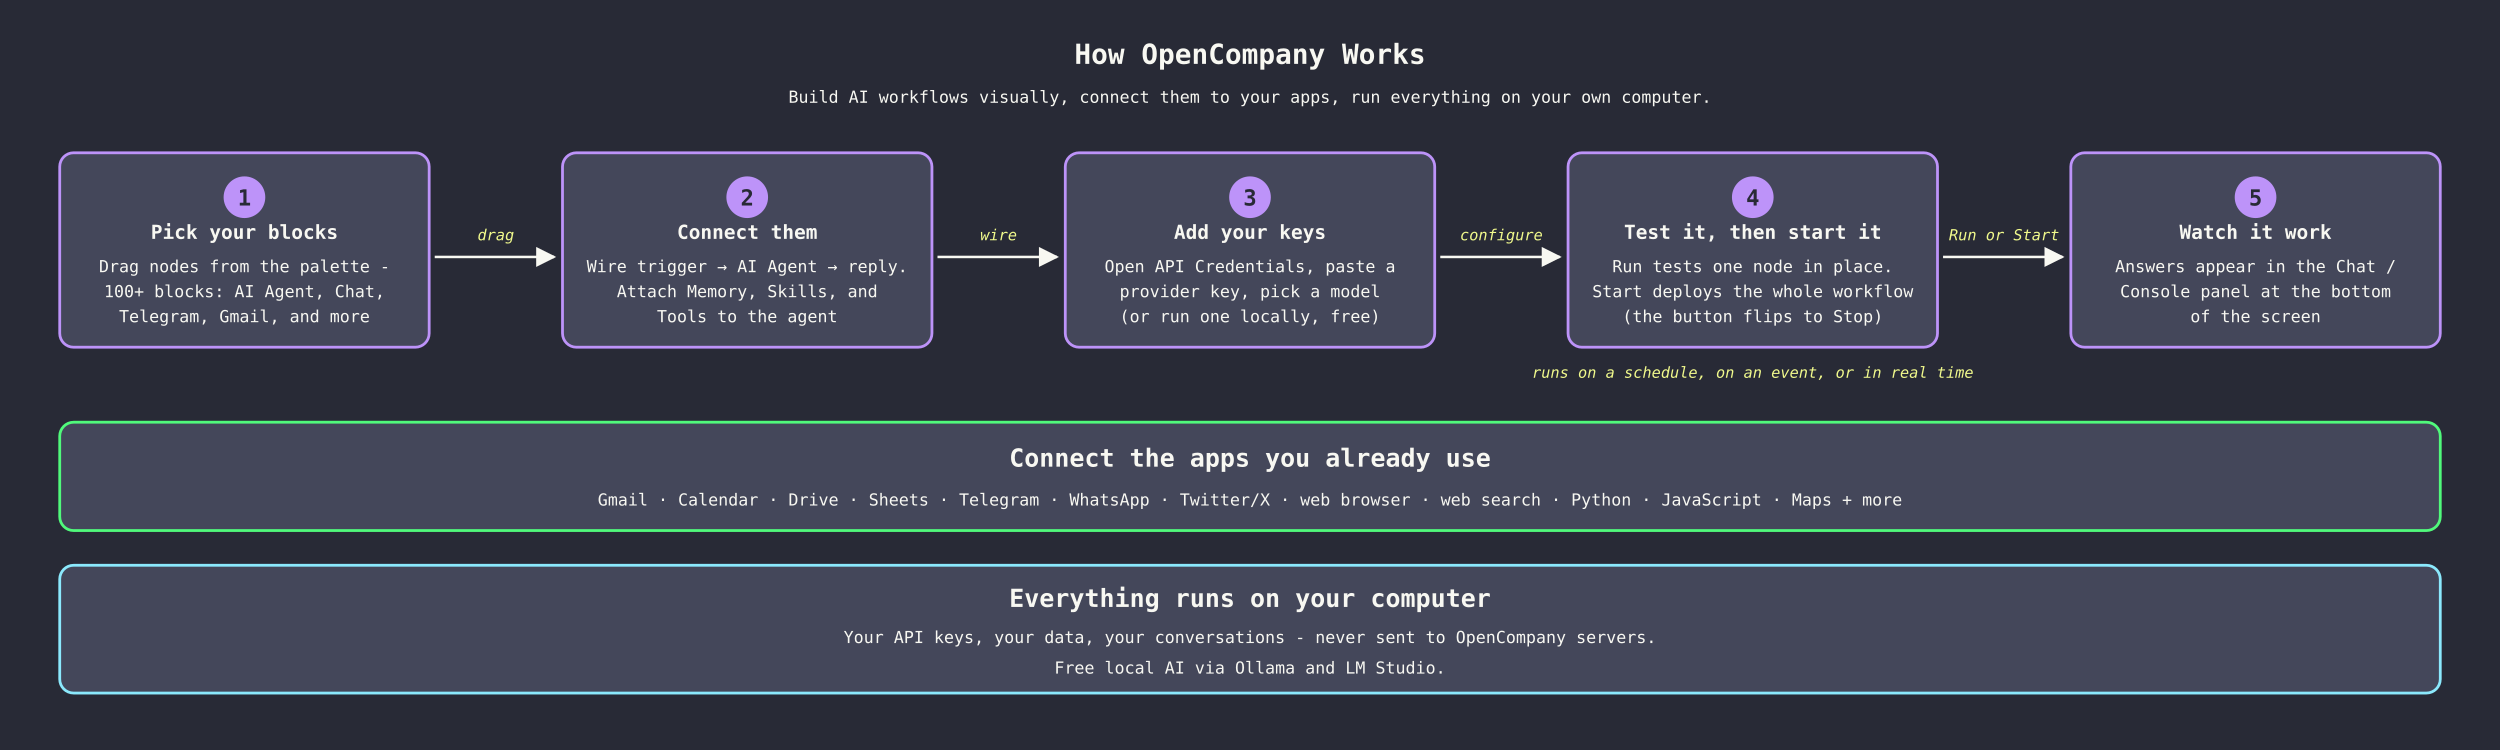
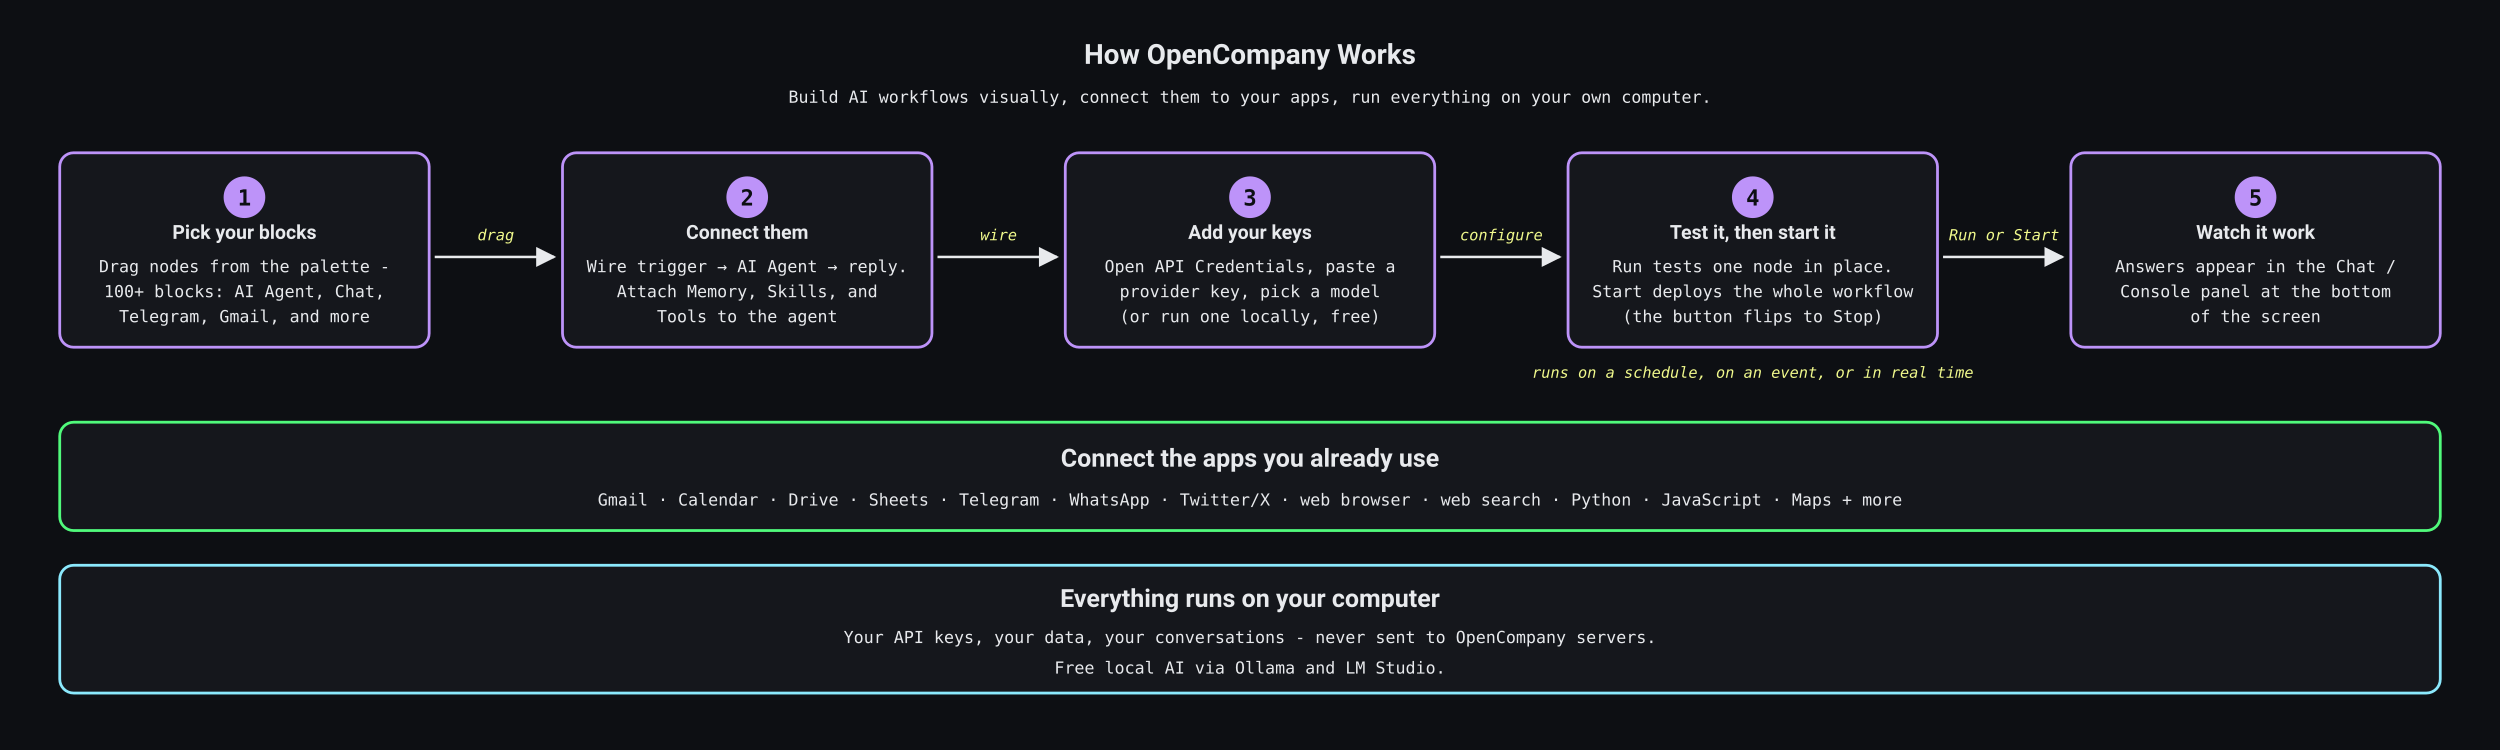
- <svg xmlns="http://www.w3.org/2000/svg" viewBox="0 0 1800 540" width="100%" preserveAspectRatio="xMidYMid meet" font-family="ui-monospace, 'SFMono-Regular', Menlo, Consolas, monospace">
+ <svg xmlns="http://www.w3.org/2000/svg" viewBox="0 0 1800 540" width="100%" preserveAspectRatio="xMidYMid meet" font-family="ui-monospace, SFMono-Regular, 'SF Mono', Menlo, Monaco, Consolas, monospace">
  <defs>
    <marker id="arrow" viewBox="0 0 10 10" refX="9" refY="5" markerWidth="8" markerHeight="8" orient="auto-start-reverse">
-       <path d="M0,0 L10,5 L0,10 z" fill="#f8f8f2" />
+       <path d="M0,0 L10,5 L0,10 z" fill="#e8eaed" />
    </marker>
    <style>
-       .bg { fill: #282a36; }
-       .panel { fill: #44475a; stroke-width: 2; }
+       .bg { fill: #0d0f13; }
+       .panel { fill: #15171c; stroke-width: 2; }
      .p-cyan { stroke: #8be9fd; } .p-purple { stroke: #bd93f9; } .p-orange { stroke: #ffb86c; } .p-green { stroke: #50fa7b; } .p-pink { stroke: #ff79c6; }
-       .title { fill: #f8f8f2; font-size: 20px; font-weight: 700; }
-       .h1 { fill: #f8f8f2; font-size: 18px; font-weight: 700; }
-       .h2 { fill: #f8f8f2; font-size: 14px; font-weight: 700; }
-       .sub { fill: #f8f8f2; font-size: 12px; }
-       .small { fill: #f8f8f2; font-size: 10px; }
+       .title { fill: #e8eaed; font-size: 20px; font-weight: 700; }
+       .h1 { fill: #e8eaed; font-size: 18px; font-weight: 700; }
+       .h2 { fill: #e8eaed; font-size: 14px; font-weight: 700; }
+       .sub { fill: #e8eaed; font-size: 12px; }
+       .small { fill: #e8eaed; font-size: 10px; }
      .label { fill: #f1fa8c; font-size: 11px; font-style: italic; }
-       .conn { stroke: #f8f8f2; stroke-width: 1.8; fill: none; }
-       .conn-dot { stroke: #6272a4; stroke-width: 1.5; fill: none; stroke-dasharray: 4 4; }
-       .box { fill: #282a36; stroke-width: 1.5; }
-       .tier-label { fill: #6272a4; font-size: 11px; text-transform: uppercase; letter-spacing: 1px; }
+       .conn { stroke: #e8eaed; stroke-width: 1.8; fill: none; }
+       .conn-dot { stroke: #9aa1ac; stroke-width: 1.5; fill: none; stroke-dasharray: 4 4; }
+       .box { fill: #1b1e25; stroke-width: 1.5; }
+       .tier-label { fill: #9aa1ac; font-size: 11px; text-transform: uppercase; letter-spacing: 1px; }
      .accent-cyan { fill: #8be9fd; } .accent-purple { fill: #bd93f9; } .accent-green { fill: #50fa7b; } .accent-orange { fill: #ffb86c; } .accent-pink { fill: #ff79c6; }
+           .title, .h1, .h2 { font-family: 'Geist Variable', system-ui, -apple-system, BlinkMacSystemFont, 'Segoe UI', Roboto, sans-serif; }
    </style>
  </defs>
  <rect class="bg" width="1800" height="540" />
  <text class="title" x="900" y="46" text-anchor="middle">How OpenCompany Works</text>
  <text class="sub" x="900" y="74" text-anchor="middle">Build AI workflows visually, connect them to your apps, run everything on your own computer.</text>
  <rect class="panel p-purple" x="43" y="110" width="266" height="140" rx="10" />
  <circle class="accent-purple" cx="176" cy="142" r="15" />
-   <text x="176" y="148" text-anchor="middle" font-size="16" font-weight="700" fill="#282a36">1</text>
+   <text x="176" y="148" text-anchor="middle" font-size="16" font-weight="700" fill="#0d0f13">1</text>
  <text class="h2" x="176" y="172" text-anchor="middle">Pick your blocks</text>
  <text class="sub" x="176" y="196" text-anchor="middle">Drag nodes from the palette -</text>
  <text class="sub" x="176" y="214" text-anchor="middle">100+ blocks: AI Agent, Chat,</text>
  <text class="sub" x="176" y="232" text-anchor="middle">Telegram, Gmail, and more</text>
  <text class="label" x="357" y="173" text-anchor="middle">drag</text>
  <path class="conn" d="M 313 185 L 399 185" marker-end="url(#arrow)" />
  <rect class="panel p-purple" x="405" y="110" width="266" height="140" rx="10" />
  <circle class="accent-purple" cx="538" cy="142" r="15" />
-   <text x="538" y="148" text-anchor="middle" font-size="16" font-weight="700" fill="#282a36">2</text>
+   <text x="538" y="148" text-anchor="middle" font-size="16" font-weight="700" fill="#0d0f13">2</text>
  <text class="h2" x="538" y="172" text-anchor="middle">Connect them</text>
  <text class="sub" x="538" y="196" text-anchor="middle">Wire trigger → AI Agent → reply.</text>
  <text class="sub" x="538" y="214" text-anchor="middle">Attach Memory, Skills, and</text>
  <text class="sub" x="538" y="232" text-anchor="middle">Tools to the agent</text>
  <text class="label" x="719" y="173" text-anchor="middle">wire</text>
  <path class="conn" d="M 675 185 L 761 185" marker-end="url(#arrow)" />
  <rect class="panel p-purple" x="767" y="110" width="266" height="140" rx="10" />
  <circle class="accent-purple" cx="900" cy="142" r="15" />
-   <text x="900" y="148" text-anchor="middle" font-size="16" font-weight="700" fill="#282a36">3</text>
+   <text x="900" y="148" text-anchor="middle" font-size="16" font-weight="700" fill="#0d0f13">3</text>
  <text class="h2" x="900" y="172" text-anchor="middle">Add your keys</text>
  <text class="sub" x="900" y="196" text-anchor="middle">Open API Credentials, paste a</text>
  <text class="sub" x="900" y="214" text-anchor="middle">provider key, pick a model</text>
  <text class="sub" x="900" y="232" text-anchor="middle">(or run one locally, free)</text>
  <text class="label" x="1081" y="173" text-anchor="middle">configure</text>
  <path class="conn" d="M 1037 185 L 1123 185" marker-end="url(#arrow)" />
  <rect class="panel p-purple" x="1129" y="110" width="266" height="140" rx="10" />
  <circle class="accent-purple" cx="1262" cy="142" r="15" />
-   <text x="1262" y="148" text-anchor="middle" font-size="16" font-weight="700" fill="#282a36">4</text>
+   <text x="1262" y="148" text-anchor="middle" font-size="16" font-weight="700" fill="#0d0f13">4</text>
  <text class="h2" x="1262" y="172" text-anchor="middle">Test it, then start it</text>
  <text class="sub" x="1262" y="196" text-anchor="middle">Run tests one node in place.</text>
  <text class="sub" x="1262" y="214" text-anchor="middle">Start deploys the whole workflow</text>
  <text class="sub" x="1262" y="232" text-anchor="middle">(the button flips to Stop)</text>
  <text class="label" x="1262" y="272" text-anchor="middle">runs on a schedule, on an event, or in real time</text>
  <text class="label" x="1443" y="173" text-anchor="middle">Run or Start</text>
  <path class="conn" d="M 1399 185 L 1485 185" marker-end="url(#arrow)" />
  <rect class="panel p-purple" x="1491" y="110" width="266" height="140" rx="10" />
  <circle class="accent-purple" cx="1624" cy="142" r="15" />
-   <text x="1624" y="148" text-anchor="middle" font-size="16" font-weight="700" fill="#282a36">5</text>
+   <text x="1624" y="148" text-anchor="middle" font-size="16" font-weight="700" fill="#0d0f13">5</text>
  <text class="h2" x="1624" y="172" text-anchor="middle">Watch it work</text>
  <text class="sub" x="1624" y="196" text-anchor="middle">Answers appear in the Chat /</text>
  <text class="sub" x="1624" y="214" text-anchor="middle">Console panel at the bottom</text>
  <text class="sub" x="1624" y="232" text-anchor="middle">of the screen</text>
  <rect class="panel p-green" x="43" y="304" width="1714" height="78" rx="10" />
  <text class="h1" x="900" y="336" text-anchor="middle">Connect the apps you already use</text>
  <text class="sub" x="900" y="364" text-anchor="middle">Gmail · Calendar · Drive · Sheets · Telegram · WhatsApp · Twitter/X · web browser · web search · Python · JavaScript · Maps + more</text>
  <rect class="panel p-cyan" x="43" y="407" width="1714" height="92" rx="10" />
  <text class="h1" x="900" y="437" text-anchor="middle">Everything runs on your computer</text>
  <text class="sub" x="900" y="463" text-anchor="middle">Your API keys, your data, your conversations - never sent to OpenCompany servers.</text>
  <text class="sub" x="900" y="485" text-anchor="middle">Free local AI via Ollama and LM Studio.</text>
</svg>
